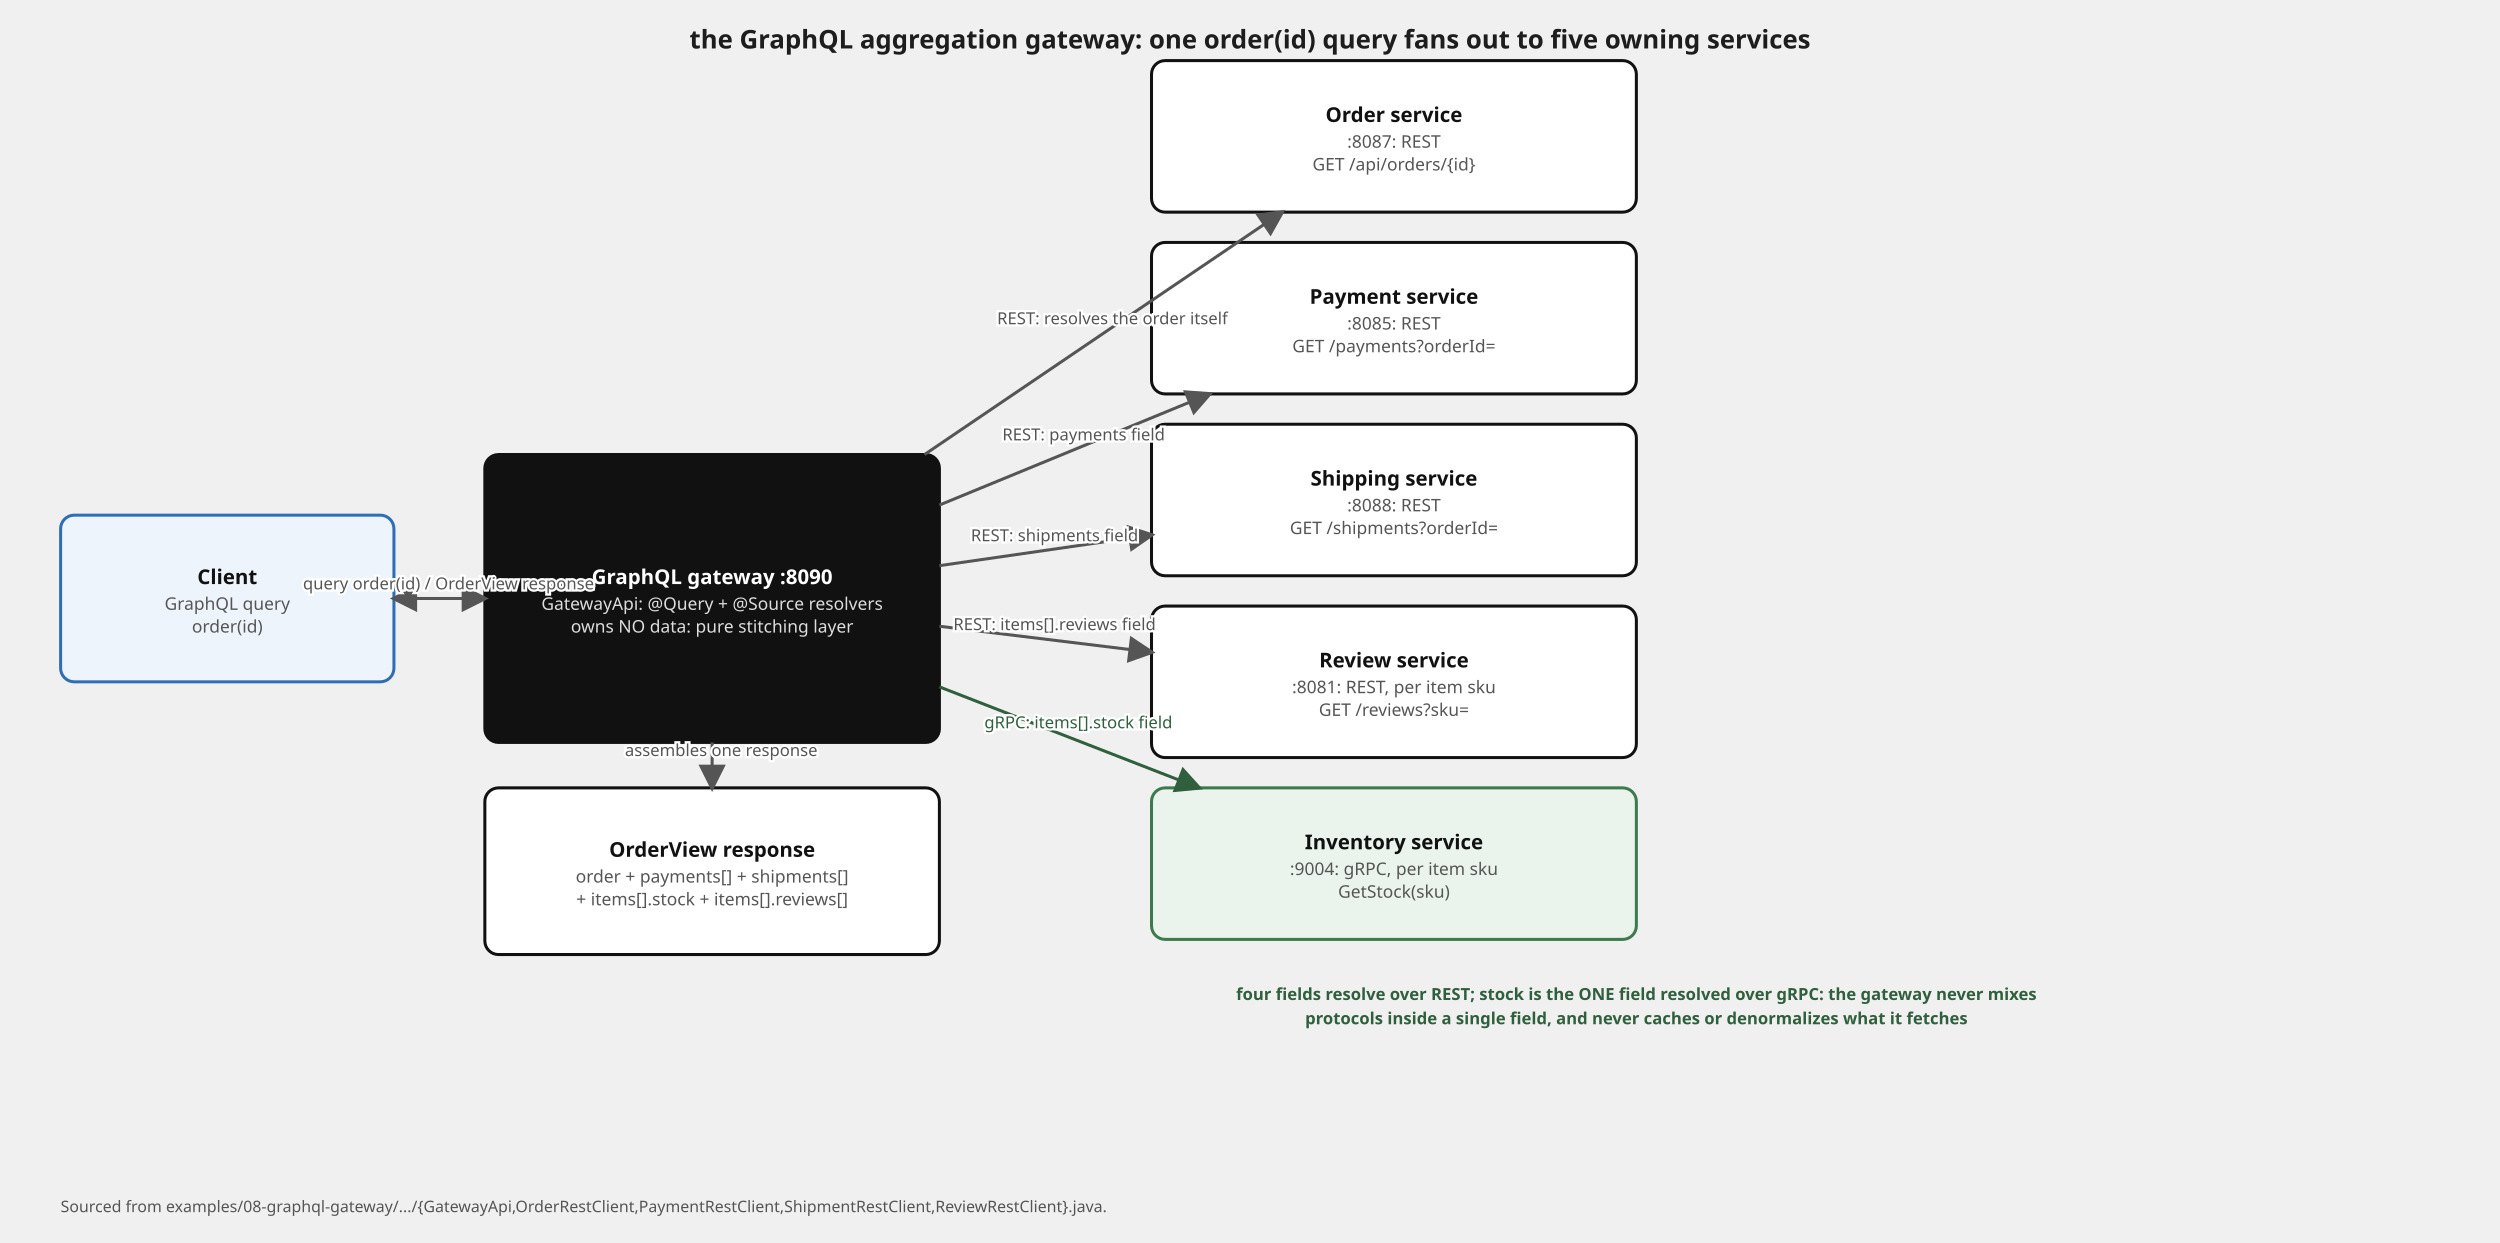
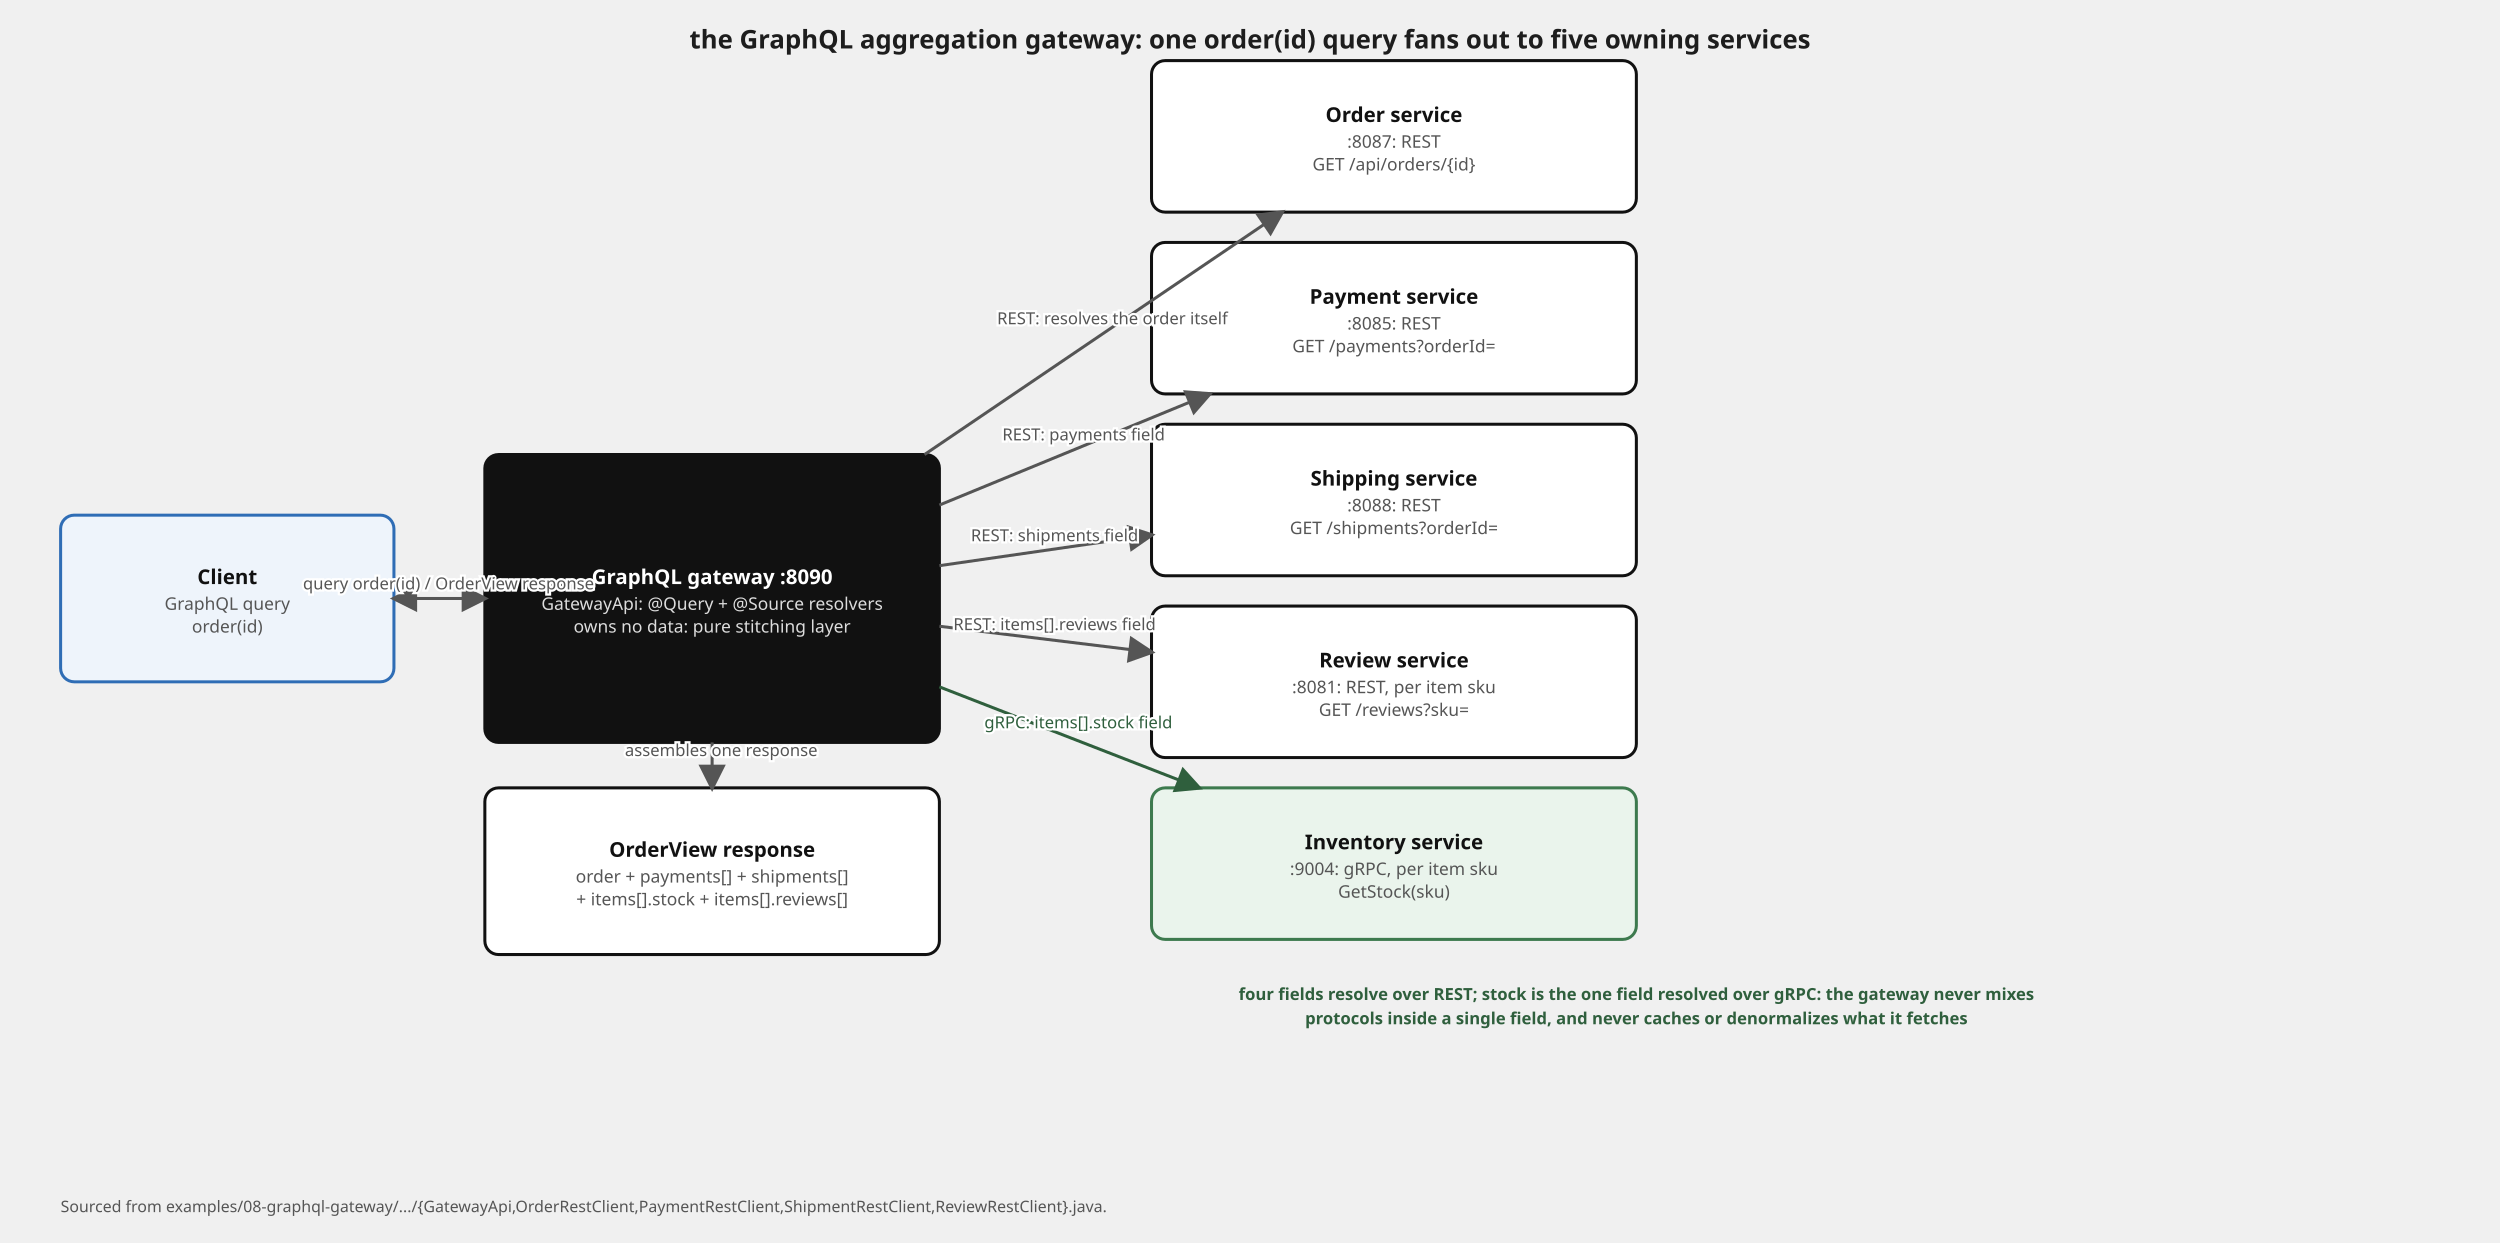
<svg xmlns="http://www.w3.org/2000/svg" viewBox="0 0 1650 820" font-family="'Red Hat Text', system-ui, sans-serif" role="img">
  <defs>
    <marker id="a" viewBox="0 0 10 10" refX="8.5" refY="5" markerWidth="9" markerHeight="9" orient="auto-start-reverse">
      <path d="M0,0 L10,5 L0,10 z" fill="#555" />
    </marker>
    <marker id="am" viewBox="0 0 10 10" refX="8.5" refY="5" markerWidth="9" markerHeight="9" orient="auto-start-reverse">
      <path d="M0,0 L10,5 L0,10 z" fill="#2f5f3d" />
    </marker>
  </defs>
  <rect x="40" y="340" width="220" height="110" rx="9" fill="#eef4fb" stroke="#2f6db5" stroke-width="2" />
  <text x="150.0" y="385.5" font-size="13.5" font-weight="700" fill="#111111" text-anchor="middle">Client</text>
  <text x="150.0" y="402.5" font-size="11.5" fill="#555555" text-anchor="middle">GraphQL query</text>
  <text x="150.0" y="417.5" font-size="11.5" fill="#555555" text-anchor="middle">order(id)</text>
  <rect x="320" y="300" width="300" height="190" rx="9" fill="#111111" stroke="#111111" stroke-width="2" />
  <text x="470.0" y="385.5" font-size="13.5" font-weight="700" fill="#ffffff" text-anchor="middle">GraphQL gateway :8090</text>
  <text x="470.0" y="402.5" font-size="11.5" fill="#dddddd" text-anchor="middle">GatewayApi: @Query + @Source resolvers</text>
-   <text x="470.0" y="417.5" font-size="11.5" fill="#dddddd" text-anchor="middle">owns NO data: pure stitching layer</text>
+   <text x="470.0" y="417.5" font-size="11.5" fill="#dddddd" text-anchor="middle">owns no data: pure stitching layer</text>
  <rect x="320" y="520" width="300" height="110" rx="9" fill="#ffffff" stroke="#111111" stroke-width="2" />
  <text x="470.0" y="565.5" font-size="13.5" font-weight="700" fill="#111111" text-anchor="middle">OrderView response</text>
  <text x="470.0" y="582.5" font-size="11.5" fill="#555555" text-anchor="middle">order + payments[] + shipments[]</text>
  <text x="470.0" y="597.5" font-size="11.5" fill="#555555" text-anchor="middle">+ items[].stock + items[].reviews[]</text>
  <rect x="760" y="40" width="320" height="100" rx="9" fill="#ffffff" stroke="#111111" stroke-width="2" />
  <text x="920.0" y="80.5" font-size="13.5" font-weight="700" fill="#111111" text-anchor="middle">Order service</text>
  <text x="920.0" y="97.5" font-size="11.5" fill="#555555" text-anchor="middle">:8087: REST</text>
  <text x="920.0" y="112.5" font-size="11.5" fill="#555555" text-anchor="middle">GET /api/orders/{id}</text>
  <rect x="760" y="160" width="320" height="100" rx="9" fill="#ffffff" stroke="#111111" stroke-width="2" />
  <text x="920.0" y="200.5" font-size="13.5" font-weight="700" fill="#111111" text-anchor="middle">Payment service</text>
  <text x="920.0" y="217.5" font-size="11.5" fill="#555555" text-anchor="middle">:8085: REST</text>
  <text x="920.0" y="232.5" font-size="11.5" fill="#555555" text-anchor="middle">GET /payments?orderId=</text>
  <rect x="760" y="280" width="320" height="100" rx="9" fill="#ffffff" stroke="#111111" stroke-width="2" />
  <text x="920.0" y="320.5" font-size="13.5" font-weight="700" fill="#111111" text-anchor="middle">Shipping service</text>
  <text x="920.0" y="337.5" font-size="11.5" fill="#555555" text-anchor="middle">:8088: REST</text>
  <text x="920.0" y="352.5" font-size="11.5" fill="#555555" text-anchor="middle">GET /shipments?orderId=</text>
  <rect x="760" y="400" width="320" height="100" rx="9" fill="#ffffff" stroke="#111111" stroke-width="2" />
  <text x="920.0" y="440.5" font-size="13.5" font-weight="700" fill="#111111" text-anchor="middle">Review service</text>
  <text x="920.0" y="457.5" font-size="11.5" fill="#555555" text-anchor="middle">:8081: REST, per item sku</text>
  <text x="920.0" y="472.5" font-size="11.5" fill="#555555" text-anchor="middle">GET /reviews?sku=</text>
  <rect x="760" y="520" width="320" height="100" rx="9" fill="#eaf4ec" stroke="#3d7a4e" stroke-width="2" />
  <text x="920.0" y="560.5" font-size="13.5" font-weight="700" fill="#111111" text-anchor="middle">Inventory service</text>
  <text x="920.0" y="577.5" font-size="11.5" fill="#555555" text-anchor="middle">:9004: gRPC, per item sku</text>
  <text x="920.0" y="592.5" font-size="11.5" fill="#555555" text-anchor="middle">GetStock(sku)</text>
  <path d="M260.0,395.0 L320.0,395.0" fill="none" stroke="#555" stroke-width="2" marker-start="url(#a)" marker-end="url(#a)" />
  <text x="296.0" y="389.0" font-size="11" fill="#ffffff" stroke="#ffffff" stroke-width="3" paint-order="stroke" text-anchor="middle">query order(id) / OrderView response</text>
  <text x="296.0" y="389.0" font-size="11" fill="#555" text-anchor="middle">query order(id) / OrderView response</text>
  <path d="M610.164,300.0 L846.23,140.0" fill="none" stroke="#555" stroke-width="2" marker-end="url(#a)" />
  <text x="734.197" y="214.0" font-size="11" fill="#ffffff" stroke="#ffffff" stroke-width="3" paint-order="stroke" text-anchor="middle">REST: resolves the order itself</text>
  <text x="734.197" y="214.0" font-size="11" fill="#555" text-anchor="middle">REST: resolves the order itself</text>
  <path d="M620.0,333.333 L798.378,260.0" fill="none" stroke="#555" stroke-width="2" marker-end="url(#a)" />
  <text x="715.189" y="290.667" font-size="11" fill="#ffffff" stroke="#ffffff" stroke-width="3" paint-order="stroke" text-anchor="middle">REST: payments field</text>
  <text x="715.189" y="290.667" font-size="11" fill="#555" text-anchor="middle">REST: payments field</text>
  <path d="M620.0,373.333 L760.0,353.111" fill="none" stroke="#555" stroke-width="2" marker-end="url(#a)" />
  <text x="696.0" y="357.222" font-size="11" fill="#ffffff" stroke="#ffffff" stroke-width="3" paint-order="stroke" text-anchor="middle">REST: shipments field</text>
  <text x="696.0" y="357.222" font-size="11" fill="#555" text-anchor="middle">REST: shipments field</text>
  <path d="M620.0,413.333 L760.0,430.444" fill="none" stroke="#555" stroke-width="2" marker-end="url(#a)" />
  <text x="696.0" y="415.889" font-size="11" fill="#ffffff" stroke="#ffffff" stroke-width="3" paint-order="stroke" text-anchor="middle">REST: items[].reviews field</text>
  <text x="696.0" y="415.889" font-size="11" fill="#555" text-anchor="middle">REST: items[].reviews field</text>
  <path d="M620.0,453.333 L791.429,520.0" fill="none" stroke="#2f5f3d" stroke-width="2" marker-end="url(#am)" />
  <text x="711.714" y="480.667" font-size="11" fill="#ffffff" stroke="#ffffff" stroke-width="3" paint-order="stroke" text-anchor="middle">gRPC: items[].stock field</text>
  <text x="711.714" y="480.667" font-size="11" fill="#2f5f3d" text-anchor="middle">gRPC: items[].stock field</text>
  <path d="M470.0,490.0 L470.0,520.0" fill="none" stroke="#555" stroke-width="2" marker-end="url(#a)" />
  <text x="476.0" y="499.0" font-size="11" fill="#ffffff" stroke="#ffffff" stroke-width="3" paint-order="stroke" text-anchor="middle">assembles one response</text>
  <text x="476.0" y="499.0" font-size="11" fill="#555" text-anchor="middle">assembles one response</text>
  <text x="825.0" y="32" font-size="17" fill="#1d1d1d" text-anchor="middle" font-weight="700">the GraphQL aggregation gateway: one order(id) query fans out to five owning services</text>
-   <text x="1080" y="660" font-size="11" fill="#2f5f3d" text-anchor="middle" font-weight="700">four fields resolve over REST; stock is the ONE field resolved over gRPC: the gateway never mixes</text>
+   <text x="1080" y="660" font-size="11" fill="#2f5f3d" text-anchor="middle" font-weight="700">four fields resolve over REST; stock is the one field resolved over gRPC: the gateway never mixes</text>
  <text x="1080" y="676" font-size="11" fill="#2f5f3d" text-anchor="middle" font-weight="700">protocols inside a single field, and never caches or denormalizes what it fetches</text>
  <text x="40" y="800" font-size="10.5" fill="#555555" text-anchor="start">Sourced from examples/08-graphql-gateway/.../{GatewayApi,OrderRestClient,PaymentRestClient,ShipmentRestClient,ReviewRestClient}.java.</text>
</svg>
